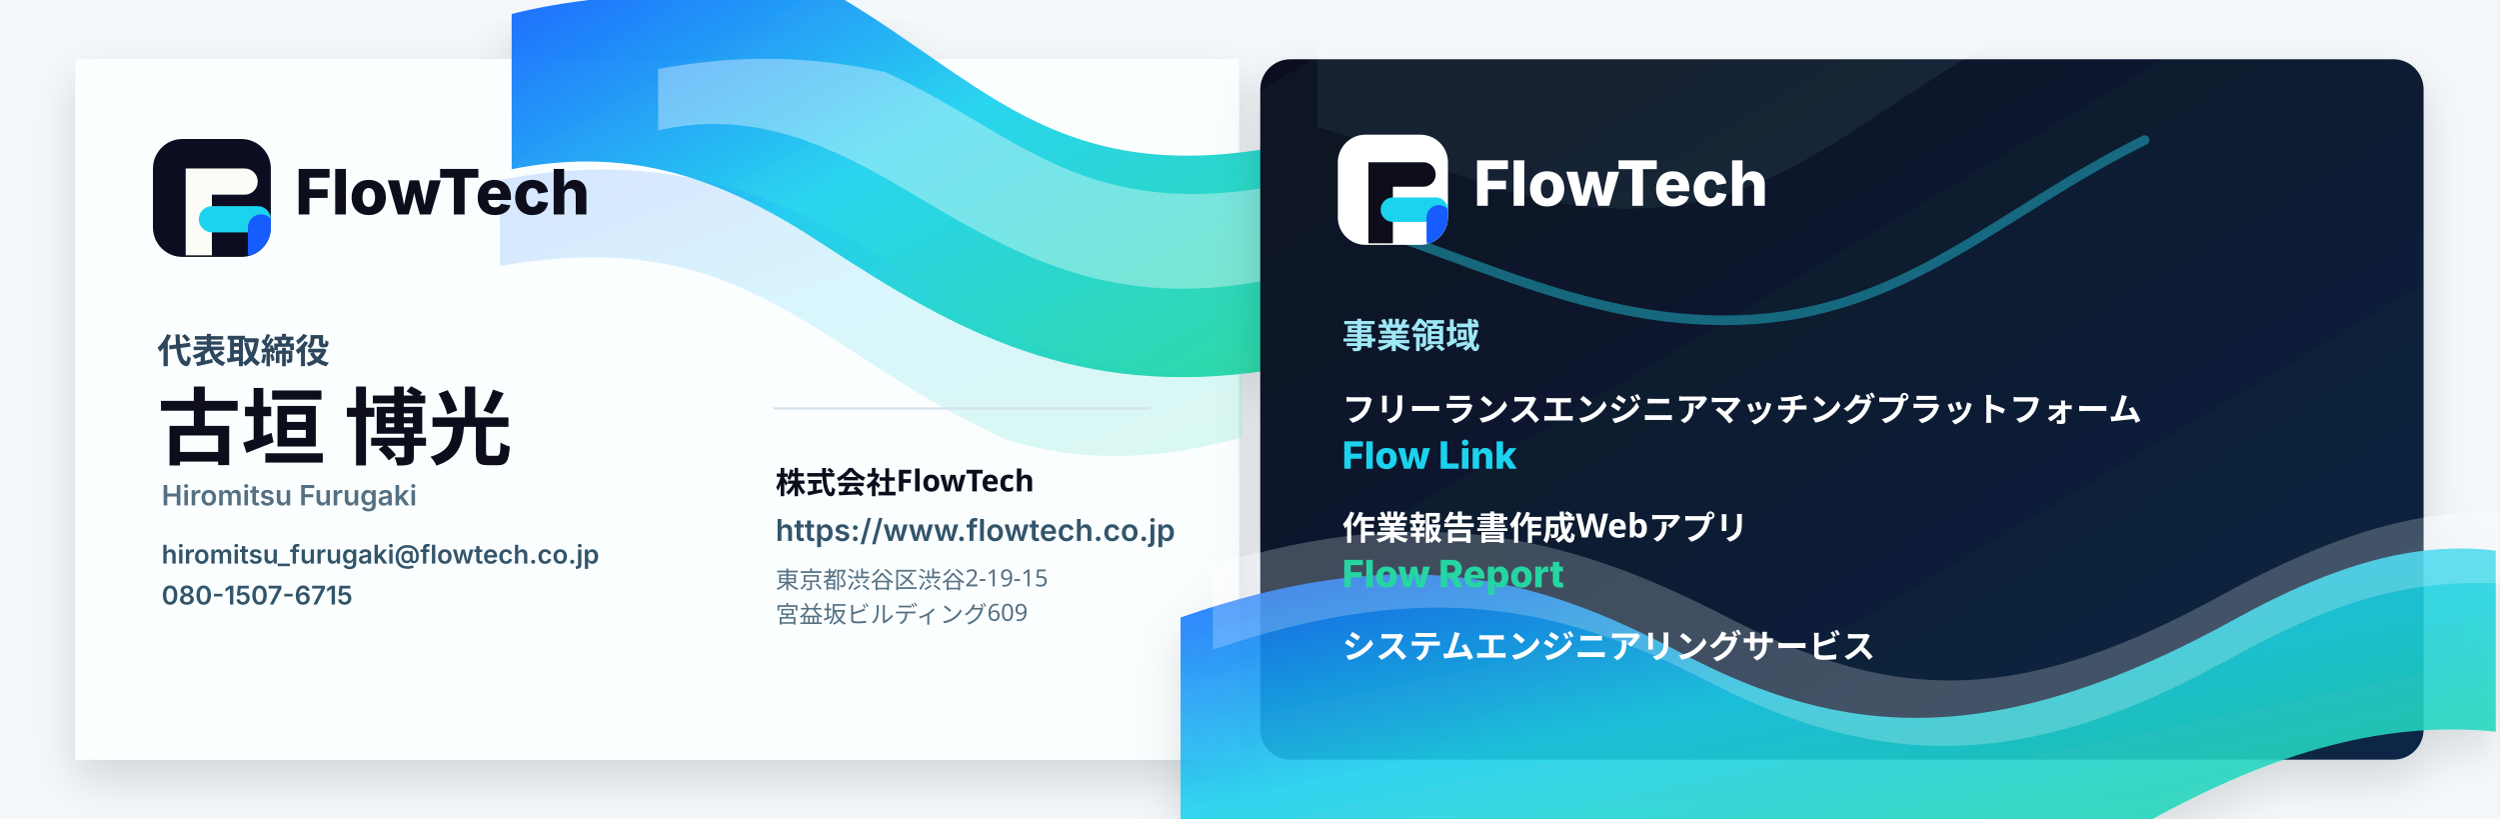
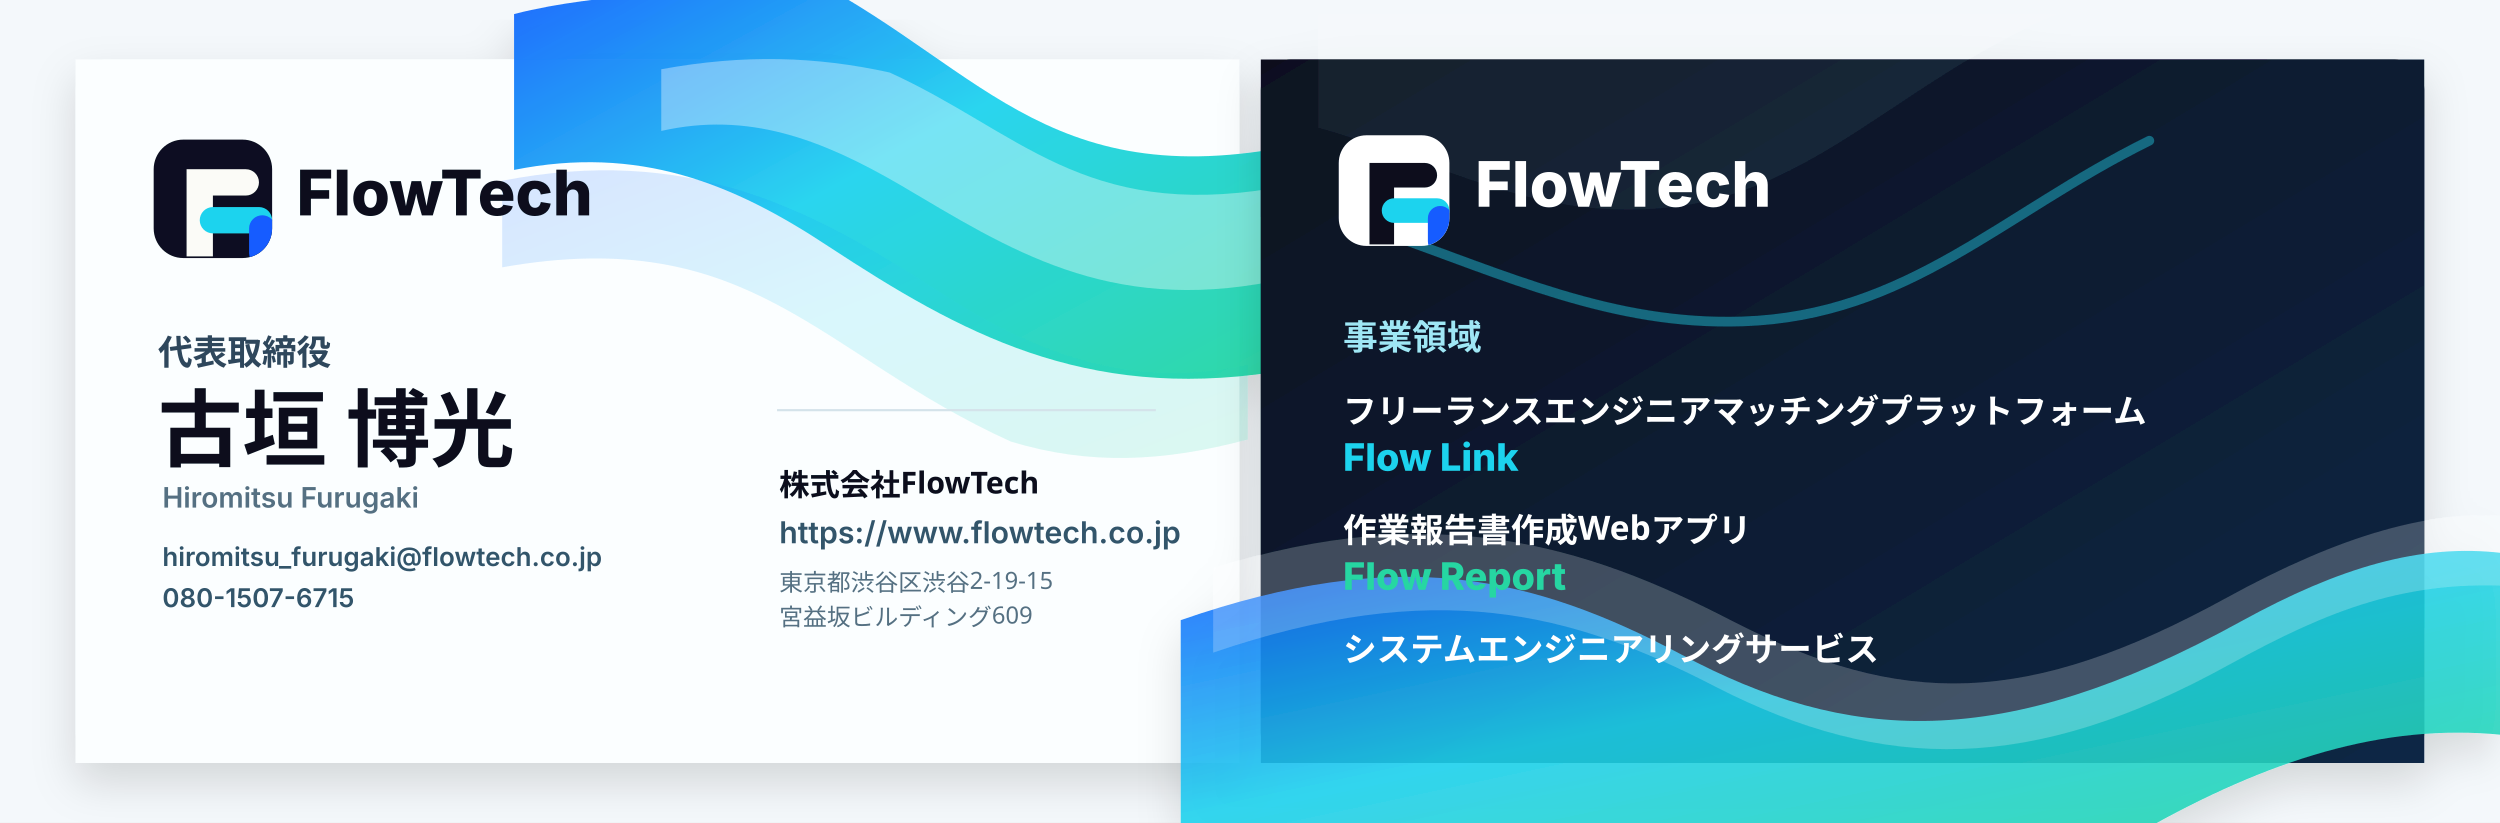
- <svg xmlns="http://www.w3.org/2000/svg" width="2320" height="760" viewBox="0 0 2320 760">
+ <svg xmlns="http://www.w3.org/2000/svg" width="2310" height="760" viewBox="0 0 2310 760">
  <defs>
    <linearGradient id="stream" x1="0" y1="0" x2="1" y2="1">
      <stop offset="0" stop-color="#145CFF" />
      <stop offset="0.48" stop-color="#1FD3EE" />
      <stop offset="1" stop-color="#25D6A2" />
    </linearGradient>
    <linearGradient id="deep" x1="0" y1="0" x2="1" y2="1">
      <stop offset="0" stop-color="#07111F" />
      <stop offset="1" stop-color="#0F2745" />
    </linearGradient>
    <filter id="softShadow" x="-20%" y="-20%" width="140%" height="140%">
      <feDropShadow dx="0" dy="18" stdDeviation="20" flood-color="#07111F" flood-opacity="0.14" />
    </filter>
    <style>
      .jp { font-family: "Noto Sans JP", "Yu Gothic", "Meiryo", sans-serif; }
      .latin { font-family: "Avenir Next", "Inter", "Segoe UI", sans-serif; }
      .small { font-size: 28px; letter-spacing: 0; }
      .micro { font-size: 22px; letter-spacing: 0; }
    </style>
  </defs>
-   <rect width="2320" height="760" fill="#F4F8FB" />
+   <rect width="2310" height="760" fill="#F4F8FB" />
  <g transform="translate(70 55)" filter="url(#softShadow)">
-     <rect width="1080" height="650" rx="28" fill="#FBFEFF" />
-     <path d="M0 0h1080v650H0z" rx="28" fill="#FBFEFF" />
+     <rect width="1075" height="650" rx="28" fill="#FBFEFF" />
+     <path d="M0 0h1075v650H0z" rx="28" fill="#FBFEFF" />
    <path d="M648 -90C824 -10 882 120 1106 83v206c-175 26-288-36-410-116C607 114 520 79 405 102V-42c85-22 164-13 243-48Z" fill="url(#stream)" opacity="0.95" />
    <path d="M752 12c119 54 179 136 354 107v86c-153 30-244-30-344-89-74-43-141-68-221-50V9c76-14 143-12 211 3Z" fill="#FFFFFF" opacity="0.36" />
    <path d="M864 353c-177-80-239-202-470-161v-80c170-33 282 23 403 102 90 58 175 91 286 68v69c-78 21-147 24-219 2Z" fill="url(#stream)" opacity="0.16" />
    <g transform="translate(72 74)">
      <g transform="scale(1.52)">
        <rect x="0" y="0" width="72" height="72" rx="18" fill="#0A1120" />
        <clipPath id="frontClip">
          <rect x="0" y="0" width="72" height="72" rx="18" />
        </clipPath>
        <g clip-path="url(#frontClip)">
          <path d="M20 18h36a8 8 0 0 1 0 16H36v37H20Z" fill="#FBFBF7" />
          <path d="M36 41h28a8 8 0 0 1 0 16H36a8 8 0 0 1 0-16Z" fill="#1FD3EE" />
          <path d="M58 54a8 8 0 0 1 16 0v15a8 8 0 0 1-16 0Z" fill="#145CFF" />
        </g>
      </g>
      <text x="132" y="70" class="latin" font-size="58" font-weight="800" fill="#07111F">FlowTech</text>
    </g>
    <g transform="translate(76 282)">
      <text x="0" y="0" class="jp" font-size="32" font-weight="700" fill="#2D465C">代表取締役</text>
      <text x="0" y="88" class="jp" font-size="78" font-weight="800" fill="#07111F">古垣 博光</text>
      <text x="4" y="132" class="latin" font-size="26" font-weight="600" fill="#547082">Hiromitsu Furugaki</text>
      <text x="4" y="186" class="latin" font-size="24" font-weight="600" fill="#31546B">hiromitsu_furugaki@flowtech.co.jp</text>
      <text x="4" y="224" class="latin" font-size="24" font-weight="600" fill="#31546B">080-1507-6715</text>
    </g>
    <g transform="translate(650 403)">
      <rect x="-2" y="-80" width="350" height="2" fill="#D4E3EA" />
      <text x="0" y="0" class="jp small" font-weight="700" fill="#07111F">株式会社FlowTech</text>
      <text x="0" y="44" class="latin small" font-weight="600" fill="#31546B">https://www.flowtech.co.jp</text>
      <text x="0" y="88" class="jp micro" font-weight="500" fill="#547082">東京都渋谷区渋谷2-19-15</text>
      <text x="0" y="120" class="jp micro" font-weight="500" fill="#547082">宮益坂ビルディング609</text>
    </g>
  </g>
-   <g transform="translate(1170 55)" filter="url(#softShadow)">
-     <rect width="1080" height="650" rx="28" fill="url(#deep)" />
+   <g transform="translate(1165 55)" filter="url(#softShadow)">
+     <rect width="1075" height="650" fill="url(#deep)" />
+     <rect width="1075" height="650" rx="28" fill="url(#deep)" />
    <path d="M-74 518C128 448 251 477 389 550c152 81 294 92 517-31 91-50 166-72 241-63v168c-110-11-216 23-333 89H-74Z" fill="url(#stream)" opacity="0.88" />
    <path d="M-44 470c205-64 343-22 480 49 156 80 271 80 457-22 102-56 191-84 269-74v64c-103-7-174 21-267 72-183 101-319 100-474 21-135-70-260-102-465-32Z" fill="#FFFFFF" opacity="0.22" />
    <path d="M736 -42C592 18 512 124 374 137c-122 12-207-42-321-74V-42Z" fill="#FFFFFF" opacity="0.06" />
    <path d="M821 75C685 142 598 237 445 242c-120 4-219-43-331-82" fill="none" stroke="#1FD3EE" stroke-width="9" stroke-linecap="round" opacity="0.42" />
    <g transform="translate(72 70)">
      <g transform="scale(1.42)">
        <rect x="0" y="0" width="72" height="72" rx="18" fill="#FFFFFF" />
        <clipPath id="backClip">
          <rect x="0" y="0" width="72" height="72" rx="18" />
        </clipPath>
        <g clip-path="url(#backClip)">
          <path d="M20 18h36a8 8 0 0 1 0 16H36v37H20Z" fill="#07111F" />
          <path d="M36 41h28a8 8 0 0 1 0 16H36a8 8 0 0 1 0-16Z" fill="#1FD3EE" />
          <path d="M58 54a8 8 0 0 1 16 0v15a8 8 0 0 1-16 0Z" fill="#145CFF" />
        </g>
      </g>
      <text x="126" y="66" class="latin" font-size="58" font-weight="800" fill="#FFFFFF">FlowTech</text>
    </g>
    <g transform="translate(76 268)">
      <text x="0" y="0" class="jp" font-size="32" font-weight="700" fill="#9FE7F5">事業領域</text>
      <text x="0" y="68" class="jp" font-size="31" font-weight="700" fill="#FFFFFF">フリーランスエンジニアマッチングプラットフォーム</text>
      <text x="0" y="112" class="latin" font-size="35" font-weight="800" fill="#1FD3EE">Flow Link</text>
      <text x="0" y="178" class="jp" font-size="31" font-weight="700" fill="#FFFFFF">作業報告書作成Webアプリ</text>
      <text x="0" y="222" class="latin" font-size="35" font-weight="800" fill="#25D6A2">Flow Report</text>
      <text x="0" y="288" class="jp" font-size="31" font-weight="700" fill="#FFFFFF">システムエンジニアリングサービス</text>
    </g>
  </g>
</svg>
